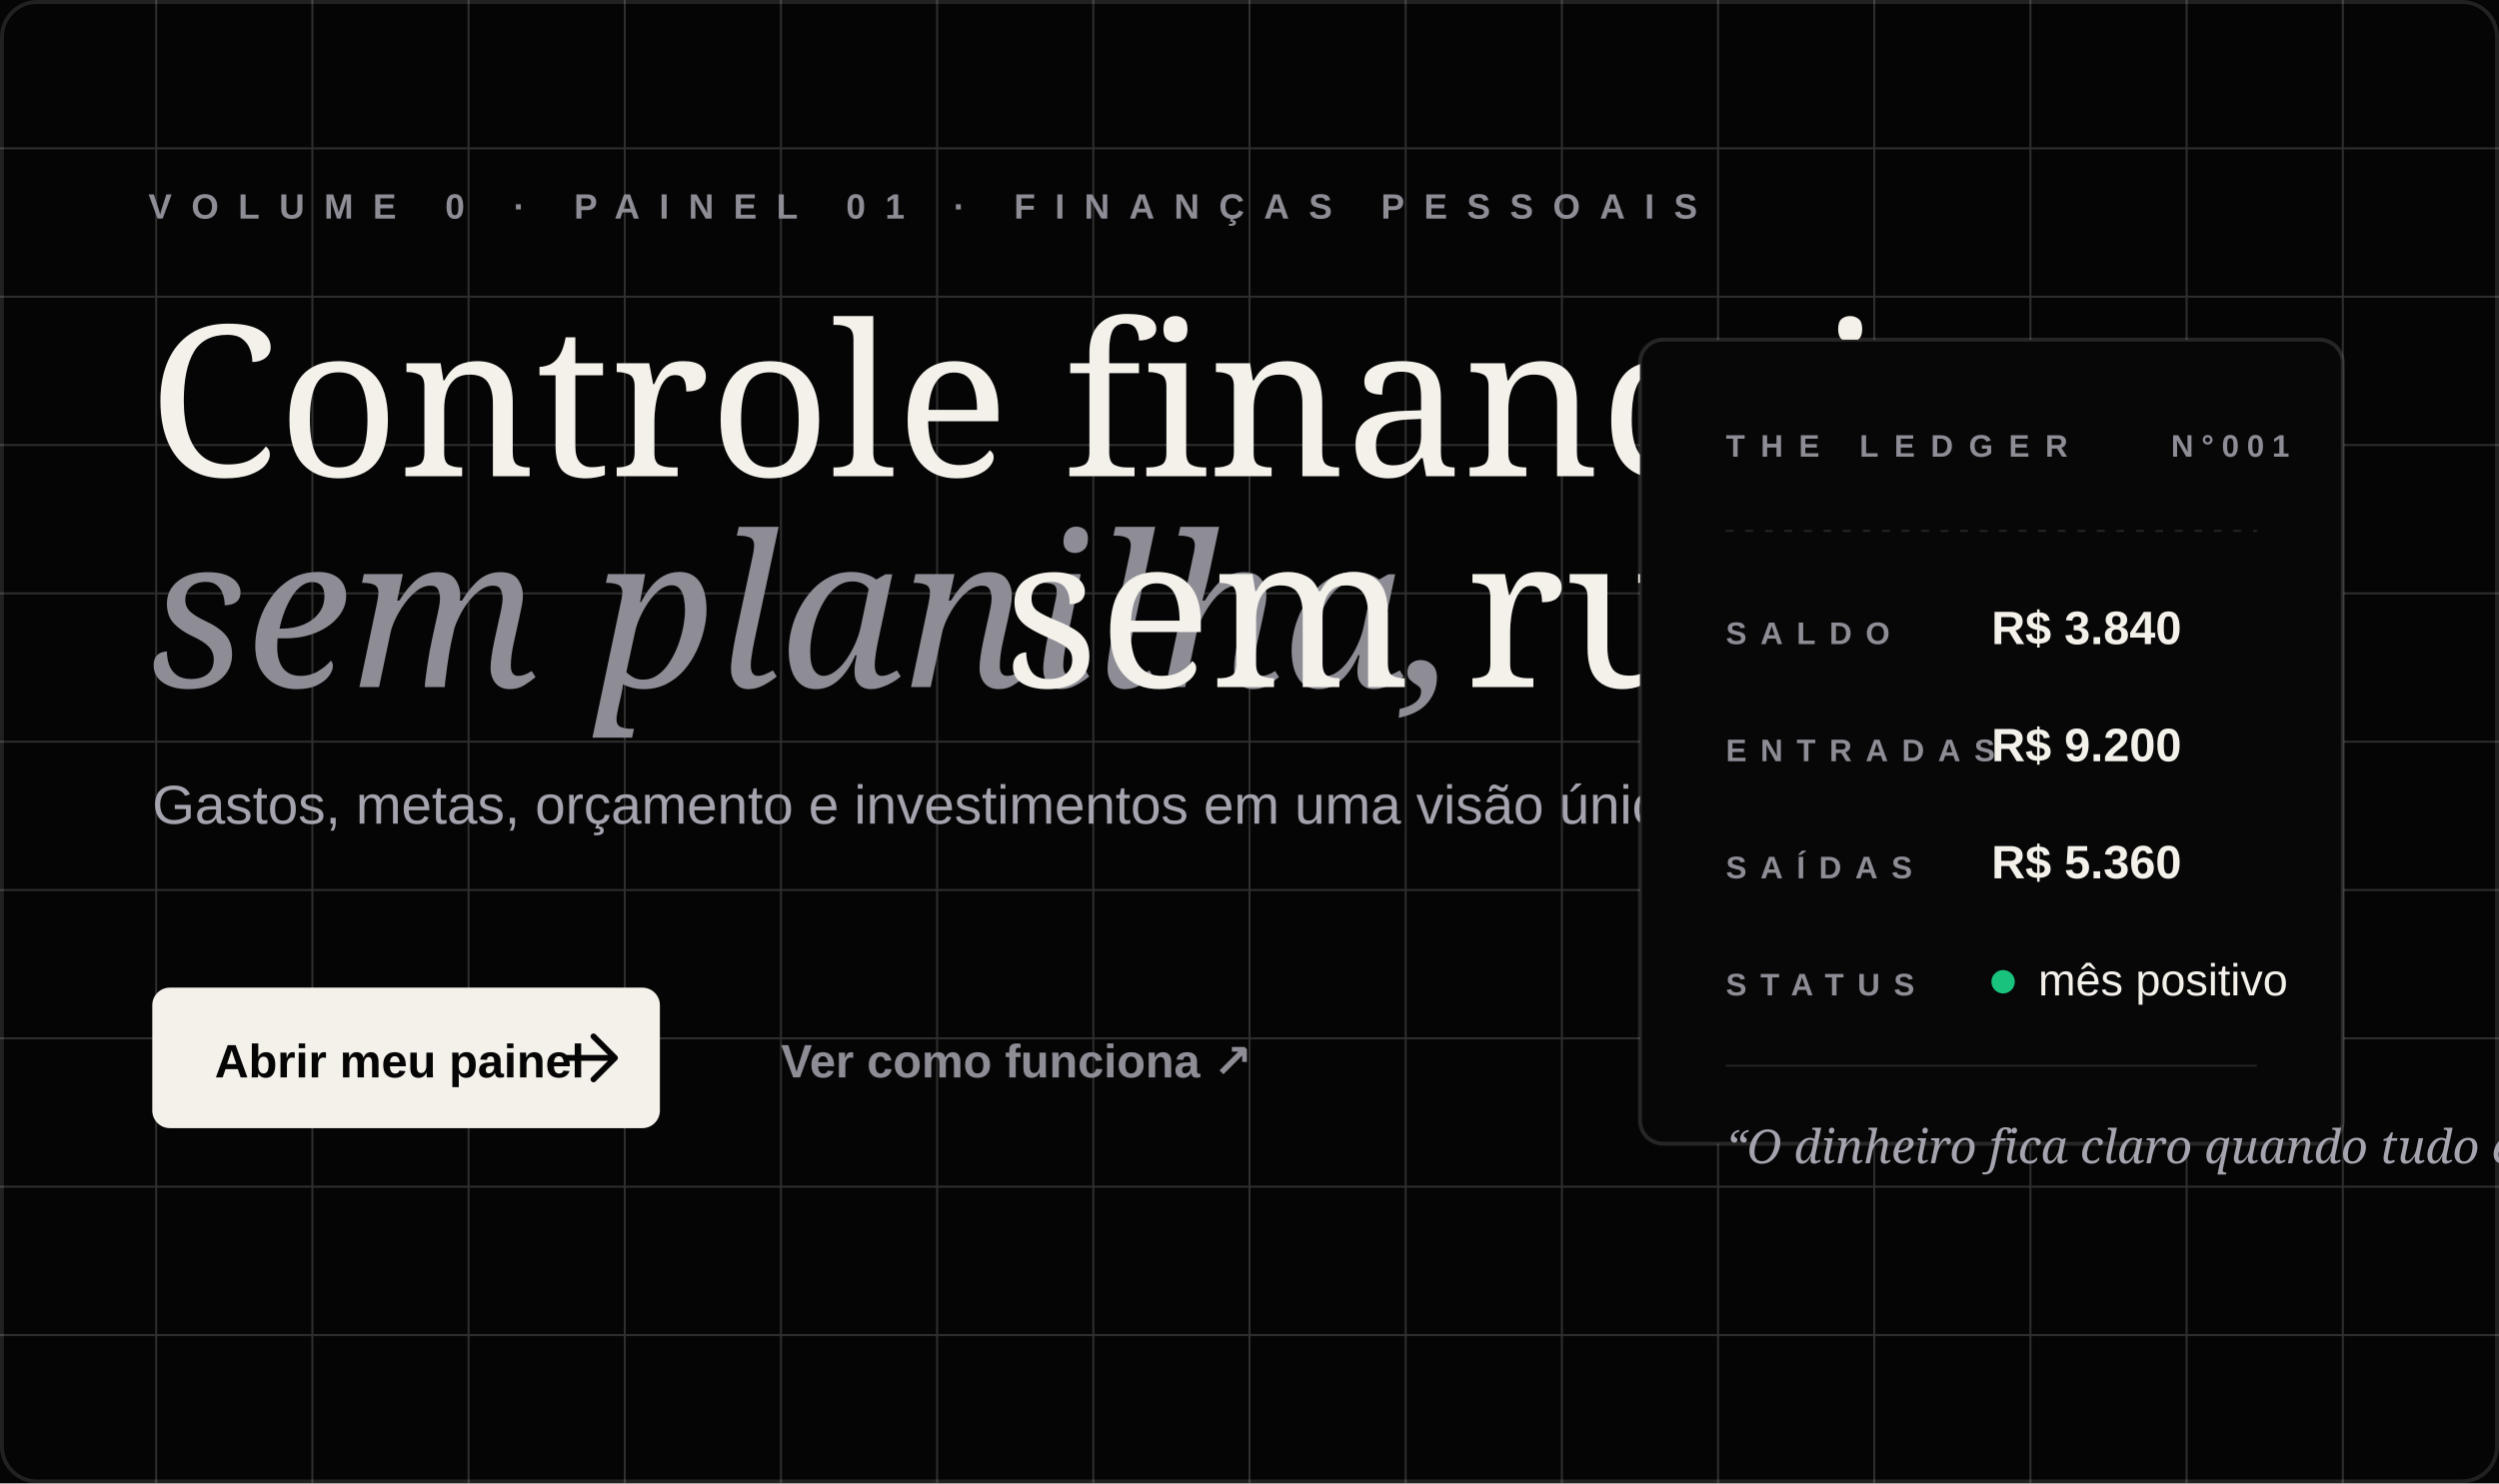
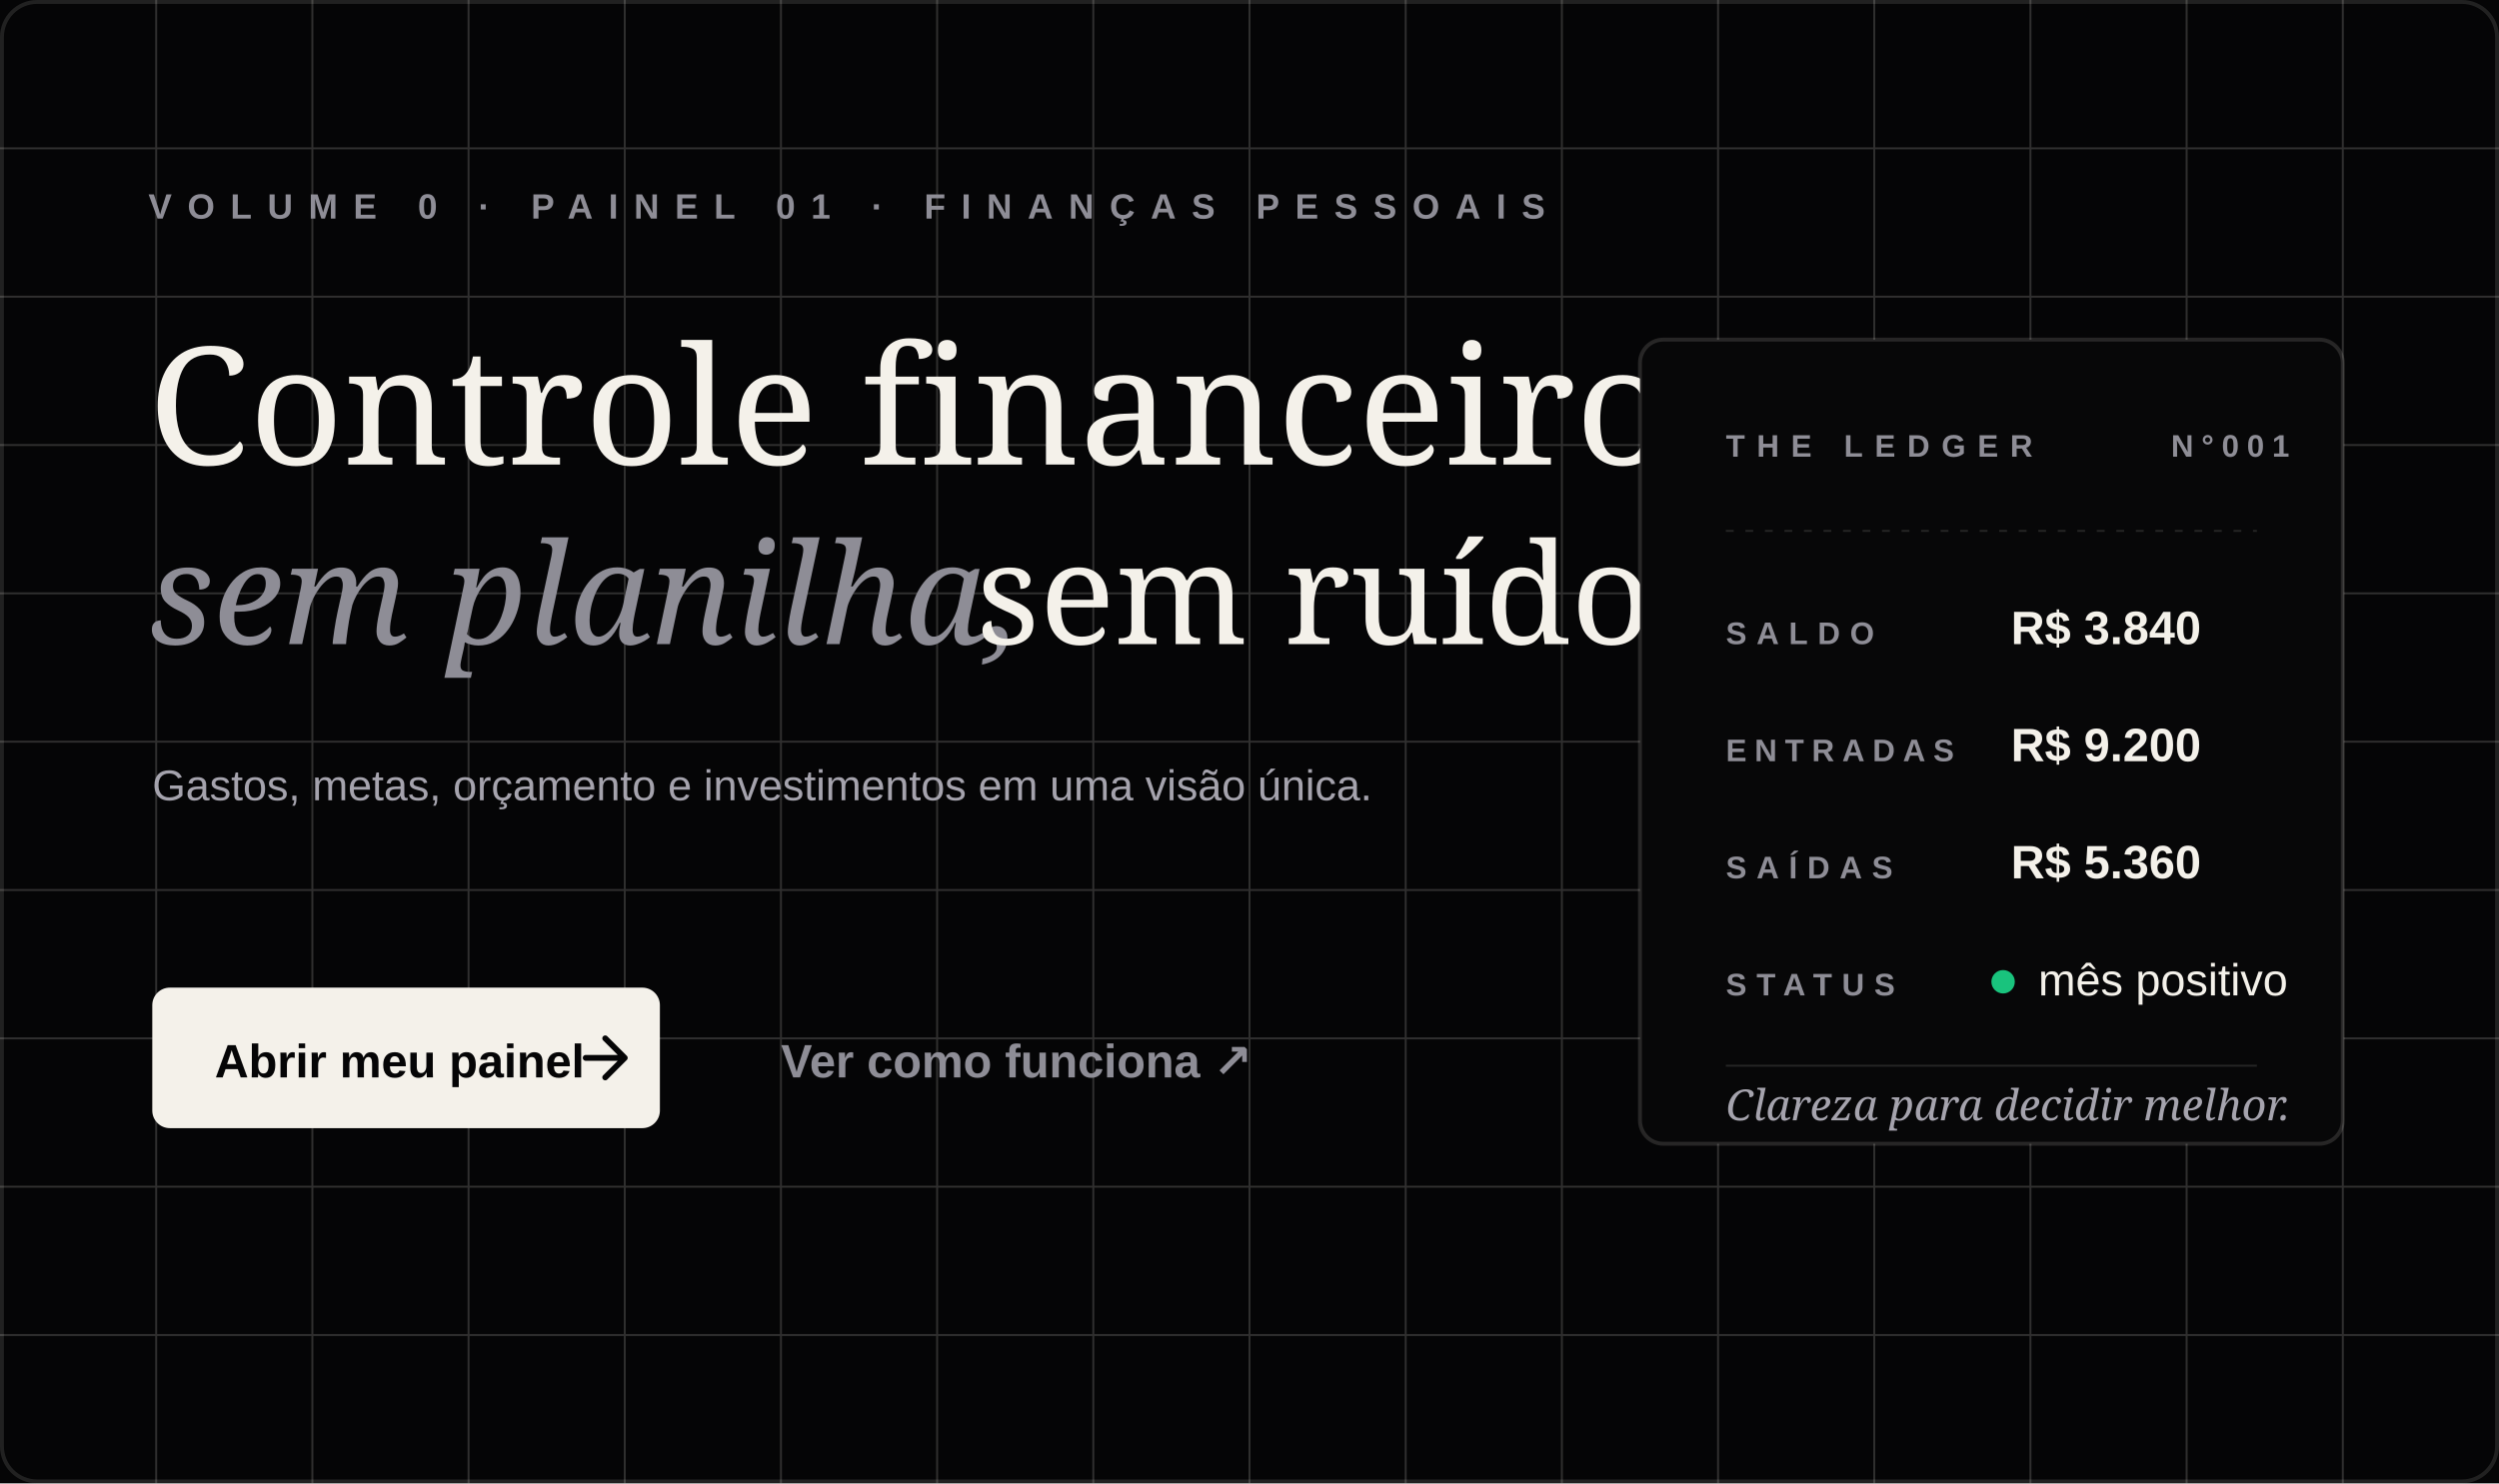
<svg xmlns="http://www.w3.org/2000/svg" width="1280" height="760" viewBox="0 0 1280 760" fill="none">
  <rect width="1280" height="760" fill="#050506" />
  <g opacity="0.18">
    <path d="M0 76H1280M0 152H1280M0 228H1280M0 304H1280M0 380H1280M0 456H1280M0 532H1280M0 608H1280M0 684H1280" stroke="#F4F1EA" />
    <path d="M80 0V760M160 0V760M240 0V760M320 0V760M400 0V760M480 0V760M560 0V760M640 0V760M720 0V760M800 0V760M880 0V760M960 0V760M1040 0V760M1120 0V760M1200 0V760" stroke="#F4F1EA" />
  </g>
  <rect x="1" y="1" width="1278" height="758" rx="18" stroke="#F4F1EA" stroke-opacity="0.12" stroke-width="2" />
-   <text x="76" y="112" fill="#8E8D96" font-family="DM Sans, Arial, sans-serif" font-size="18" font-weight="700" letter-spacing="10">VOLUME 0 · PAINEL 01 · FINANÇAS PESSOAIS</text>
-   <text x="76" y="244" fill="#F4F1EA" font-family="Crimson Pro, Georgia, serif" font-size="108" font-weight="500">Controle financeiro</text>
-   <text x="76" y="352" fill="#8E8D96" font-family="Crimson Pro, Georgia, serif" font-size="108" font-style="italic" font-weight="400">sem planilha,</text>
-   <text x="514" y="352" fill="#F4F1EA" font-family="Crimson Pro, Georgia, serif" font-size="108" font-weight="500">sem ruído.</text>
-   <text x="78" y="422" fill="#A5A3AD" font-family="DM Sans, Arial, sans-serif" font-size="28" font-weight="500">Gastos, metas, orçamento e investimentos em uma visão única.</text>
+   <text x="76" y="112" fill="#8E8D96" font-family="Arial, sans-serif" font-size="18" font-weight="700" letter-spacing="8">VOLUME 0 · PAINEL 01 · FINANÇAS PESSOAIS</text>
+   <text x="76" y="238" fill="#F4F1EA" font-family="Georgia, serif" font-size="84" font-weight="500">Controle financeiro</text>
+   <text x="76" y="330" fill="#8E8D96" font-family="Georgia, serif" font-size="72" font-style="italic" font-weight="400">sem planilha,</text>
+   <text x="500" y="330" fill="#F4F1EA" font-family="Georgia, serif" font-size="72" font-weight="500">sem ruído.</text>
+   <text x="78" y="410" fill="#A5A3AD" font-family="Arial, sans-serif" font-size="22" font-weight="500">Gastos, metas, orçamento e investimentos em uma visão única.</text>
  <rect x="78" y="506" width="260" height="72" rx="9" fill="#F4F1EA" />
-   <text x="110" y="552" fill="#050506" font-family="DM Sans, Arial, sans-serif" font-size="24" font-weight="700">Abrir meu painel</text>
-   <path d="M290 542H315M315 542L304 531M315 542L304 553" stroke="#050506" stroke-width="3" stroke-linecap="round" stroke-linejoin="round" />
-   <text x="400" y="552" fill="#8E8D96" font-family="DM Sans, Arial, sans-serif" font-size="24" font-weight="700">Ver como funciona ↗</text>
+   <text x="110" y="552" fill="#050506" font-family="Arial, sans-serif" font-size="24" font-weight="700">Abrir meu painel</text>
+   <path d="M300 542H320M320 542L310 532M320 542L310 552" stroke="#050506" stroke-width="3" stroke-linecap="round" stroke-linejoin="round" />
+   <text x="400" y="552" fill="#8E8D96" font-family="Arial, sans-serif" font-size="24" font-weight="700">Ver como funciona ↗</text>
  <rect x="840" y="174" width="360" height="412" rx="12" fill="#070708" stroke="#F4F1EA" stroke-opacity="0.14" stroke-width="2" />
-   <text x="884" y="234" fill="#8E8D96" font-family="DM Sans, Arial, sans-serif" font-size="16" font-weight="700" letter-spacing="8">THE LEDGER</text>
-   <text x="1112" y="234" fill="#8E8D96" font-family="DM Sans, Arial, sans-serif" font-size="16" font-weight="700" letter-spacing="4">N°001</text>
+   <text x="884" y="234" fill="#8E8D96" font-family="Arial, sans-serif" font-size="16" font-weight="700" letter-spacing="6">THE LEDGER</text>
+   <text x="1112" y="234" fill="#8E8D96" font-family="Arial, sans-serif" font-size="16" font-weight="700" letter-spacing="4">N°001</text>
  <path d="M884 272H1156" stroke="#F4F1EA" stroke-opacity="0.13" stroke-dasharray="4 6" />
-   <text x="884" y="330" fill="#8E8D96" font-family="DM Sans, Arial, sans-serif" font-size="16" font-weight="700" letter-spacing="7">SALDO</text>
-   <text x="1020" y="330" fill="#F4F1EA" font-family="DM Sans, Arial, sans-serif" font-size="24" font-weight="600">R$ 3.840</text>
-   <text x="884" y="390" fill="#8E8D96" font-family="DM Sans, Arial, sans-serif" font-size="16" font-weight="700" letter-spacing="7">ENTRADAS</text>
-   <text x="1020" y="390" fill="#F4F1EA" font-family="DM Sans, Arial, sans-serif" font-size="24" font-weight="600">R$ 9.200</text>
-   <text x="884" y="450" fill="#8E8D96" font-family="DM Sans, Arial, sans-serif" font-size="16" font-weight="700" letter-spacing="7">SAÍDAS</text>
-   <text x="1020" y="450" fill="#F4F1EA" font-family="DM Sans, Arial, sans-serif" font-size="24" font-weight="600">R$ 5.360</text>
-   <text x="884" y="510" fill="#8E8D96" font-family="DM Sans, Arial, sans-serif" font-size="16" font-weight="700" letter-spacing="7">STATUS</text>
+   <text x="884" y="330" fill="#8E8D96" font-family="Arial, sans-serif" font-size="16" font-weight="700" letter-spacing="5">SALDO</text>
+   <text x="1030" y="330" fill="#F4F1EA" font-family="Arial, sans-serif" font-size="24" font-weight="600">R$ 3.840</text>
+   <text x="884" y="390" fill="#8E8D96" font-family="Arial, sans-serif" font-size="16" font-weight="700" letter-spacing="4">ENTRADAS</text>
+   <text x="1030" y="390" fill="#F4F1EA" font-family="Arial, sans-serif" font-size="24" font-weight="600">R$ 9.200</text>
+   <text x="884" y="450" fill="#8E8D96" font-family="Arial, sans-serif" font-size="16" font-weight="700" letter-spacing="5">SAÍDAS</text>
+   <text x="1030" y="450" fill="#F4F1EA" font-family="Arial, sans-serif" font-size="24" font-weight="600">R$ 5.360</text>
+   <text x="884" y="510" fill="#8E8D96" font-family="Arial, sans-serif" font-size="16" font-weight="700" letter-spacing="5">STATUS</text>
  <circle cx="1026" cy="503" r="6" fill="#19C37D" />
-   <text x="1044" y="510" fill="#F4F1EA" font-family="DM Sans, Arial, sans-serif" font-size="23" font-weight="500">mês positivo</text>
+   <text x="1044" y="510" fill="#F4F1EA" font-family="Arial, sans-serif" font-size="23" font-weight="500">mês positivo</text>
  <path d="M884 546H1156" stroke="#F4F1EA" stroke-opacity="0.13" />
-   <text x="884" y="596" fill="#A5A3AD" font-family="Crimson Pro, Georgia, serif" font-size="24" font-style="italic">“O dinheiro fica claro quando tudo entra no mesmo registro.”</text>
+   <text x="884" y="574" fill="#A5A3AD" font-family="Georgia, serif" font-size="22" font-style="italic">Clareza para decidir melhor.</text>
</svg>
